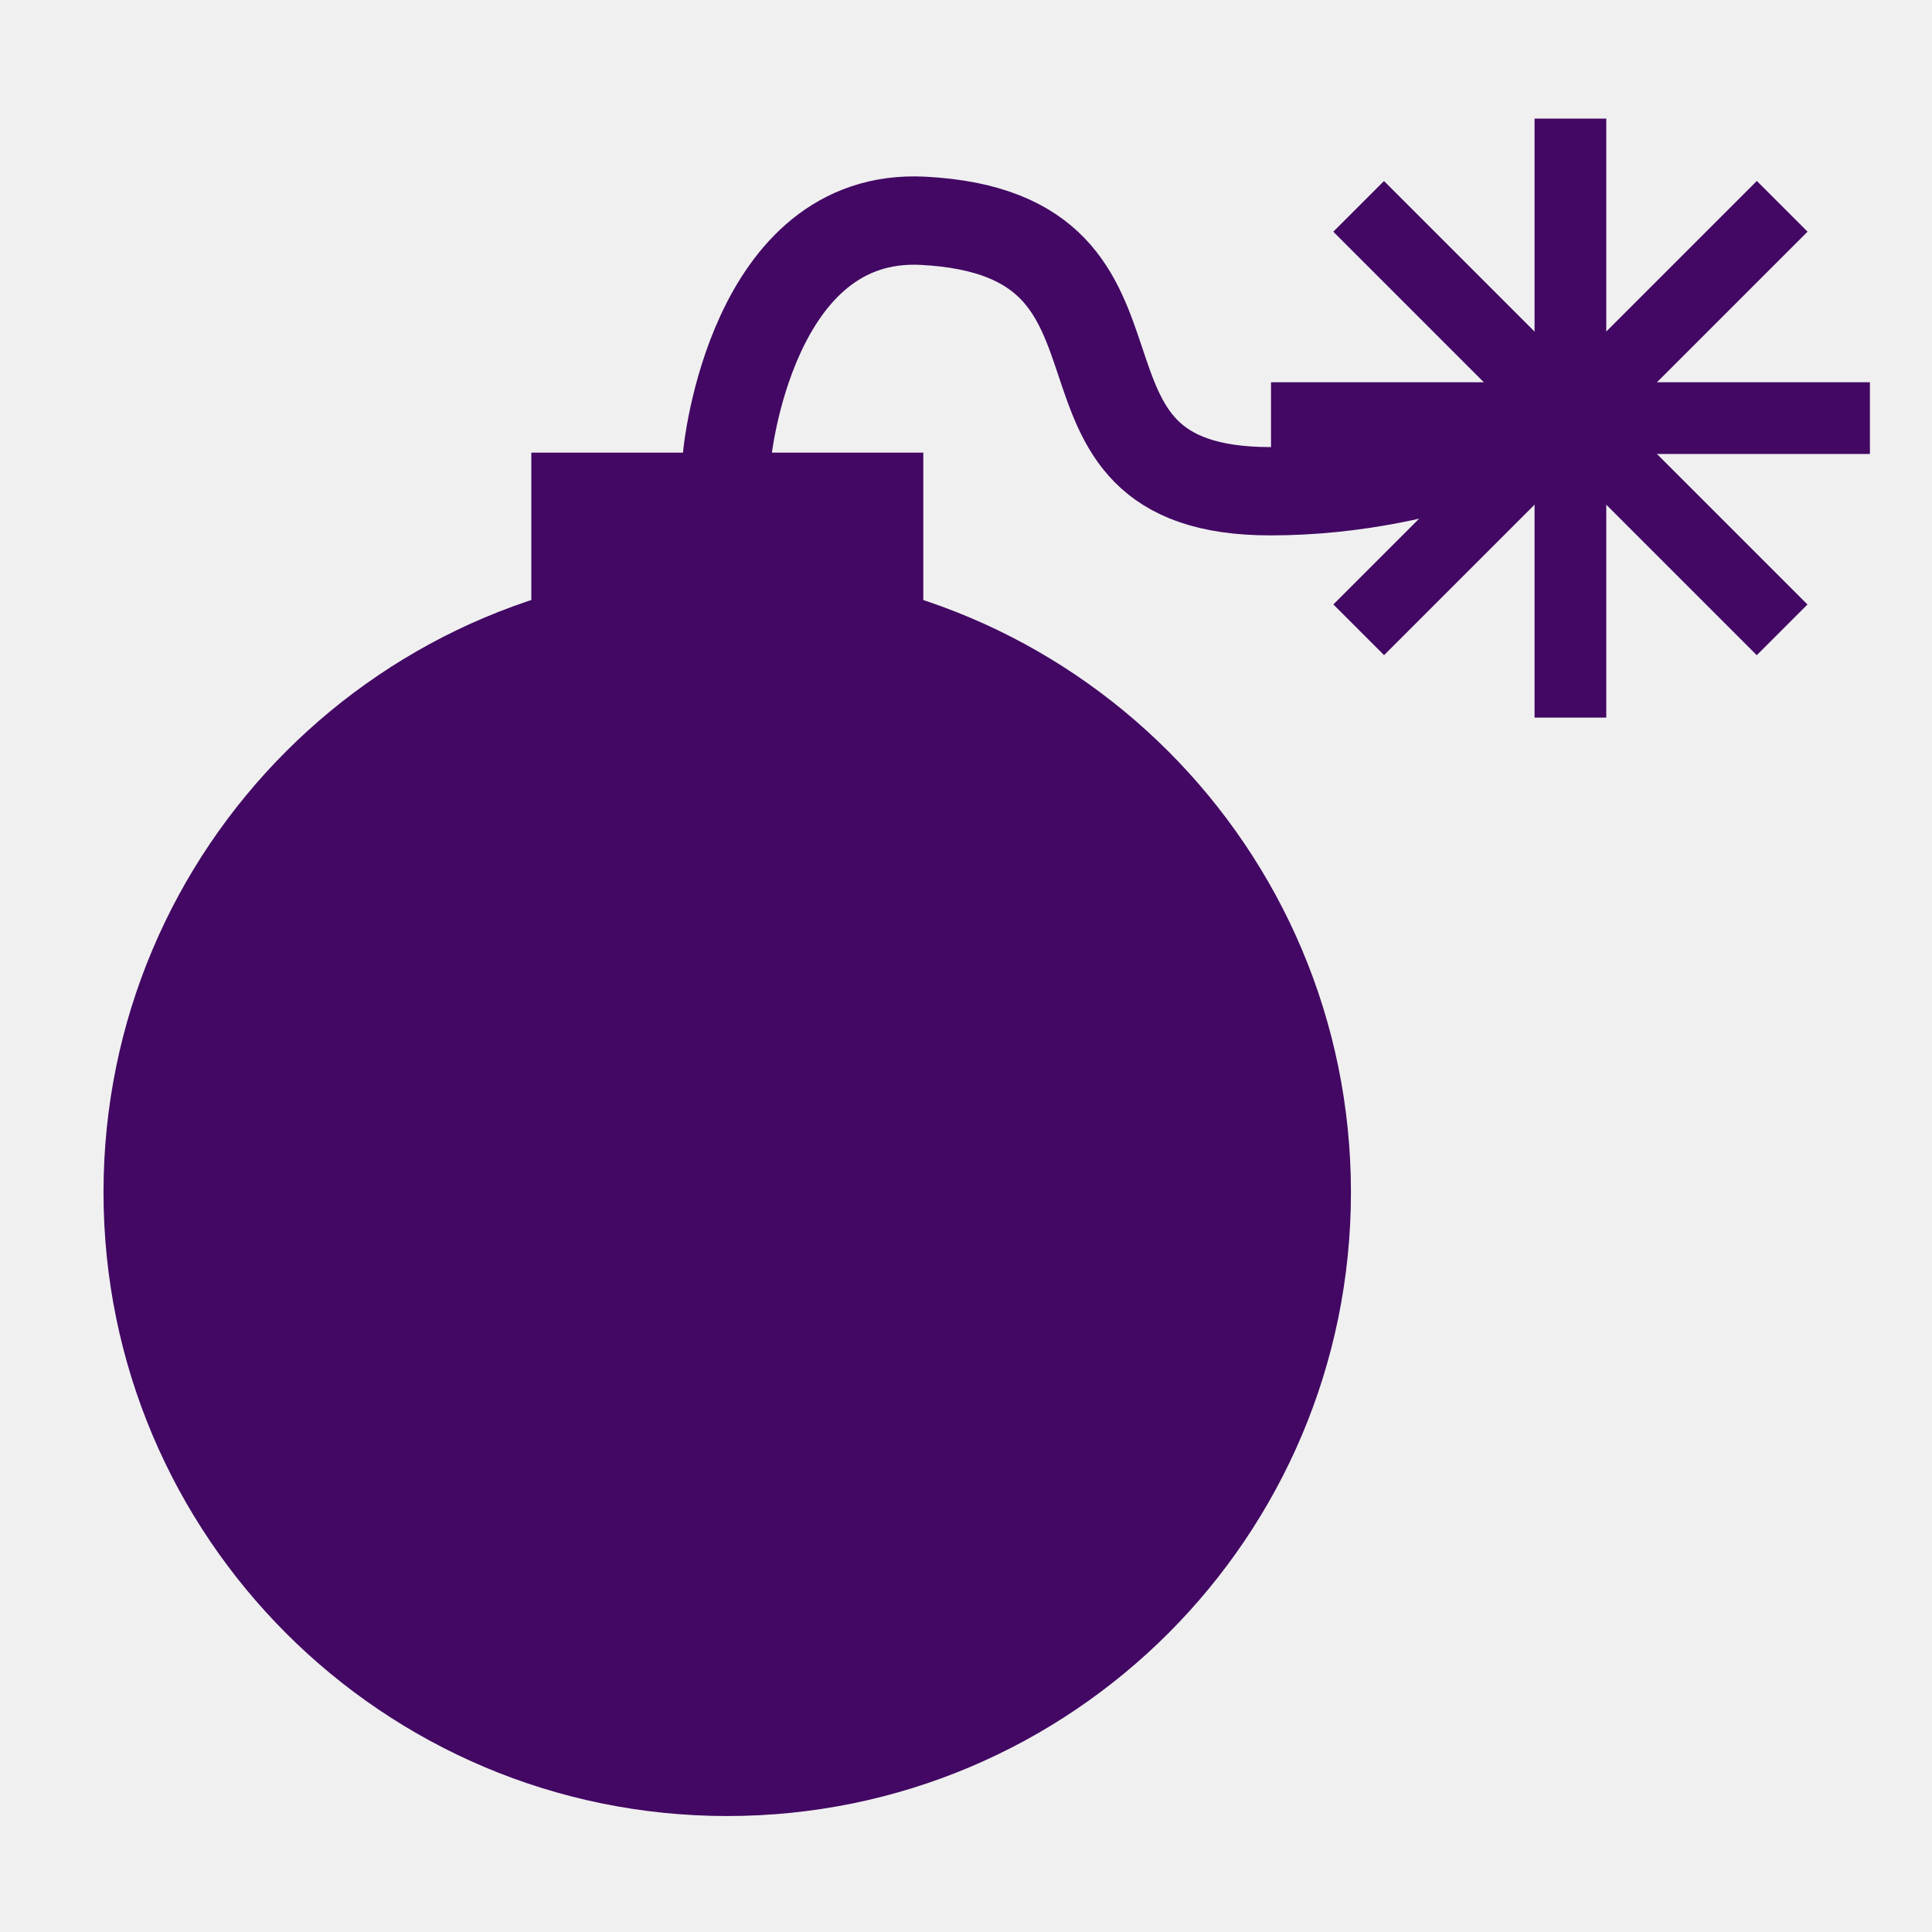
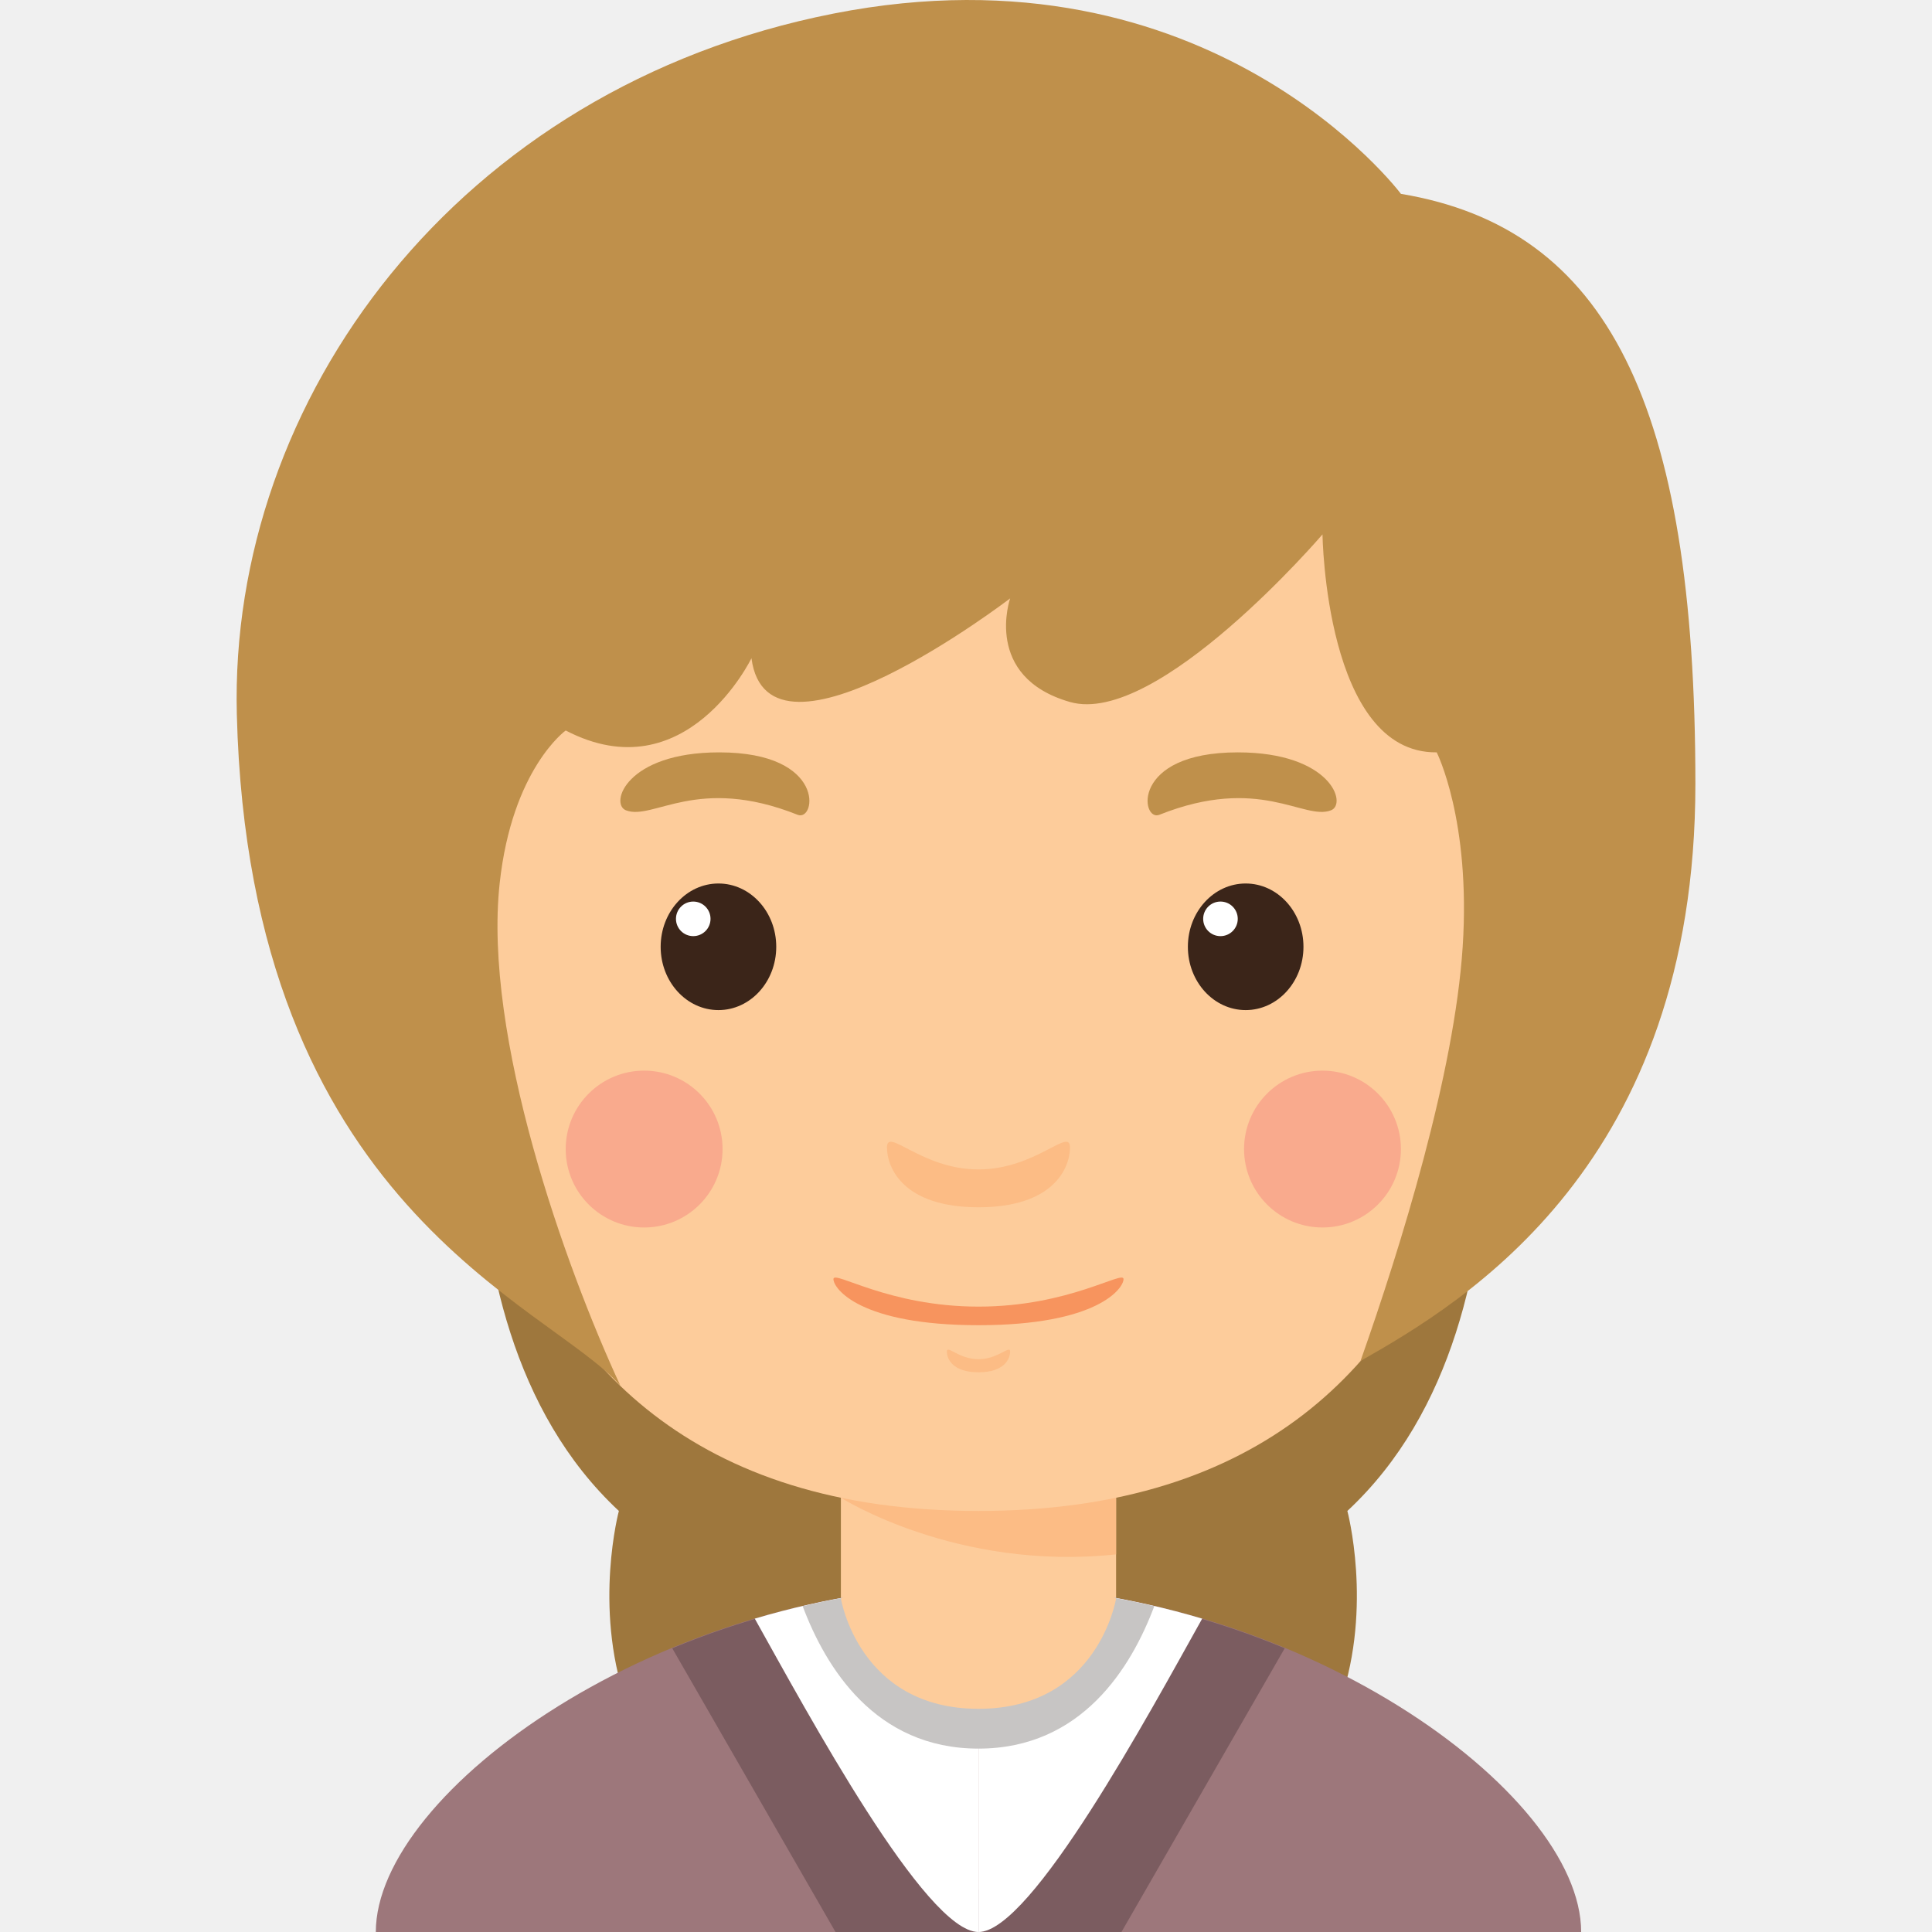
- <svg xmlns="http://www.w3.org/2000/svg" version="1.1" id="Layer_4" x="0px" y="0px" width="21.875px" height="21.875px" viewBox="0 0 21.875 21.875" enable-background="new 0 0 21.875 21.875" xml:space="preserve">
-   <circle fill="#420863" cx="8.234" cy="13.5" r="7.062" />
-   <rect x="6.016" y="5.125" fill="#420863" width="4.438" height="3.312" />
-   <rect x="17.375" y="1.343" fill="#420863" width="0.812" height="6.782" />
-   <rect x="14.391" y="4.328" fill="#420863" width="6.781" height="0.812" />
-   <rect x="17.375" y="1.343" transform="matrix(0.7071 0.7071 -0.7071 0.7071 8.5555 -11.1866)" fill="#420863" width="0.812" height="6.781" />
-   <rect x="17.375" y="1.343" transform="matrix(0.7071 -0.7071 0.7071 0.7071 1.8605 13.9598)" fill="#420863" width="0.812" height="6.781" />
-   <path fill="none" stroke="#420863" stroke-miterlimit="10" d="M17.781,4.734c0,0-1.466,0.826-3.391,0.828  C11.5,5.566,13.438,2.656,10.453,2.5C8.501,2.398,8.234,5.141,8.234,5.141v1.193" />
+ <svg xmlns="http://www.w3.org/2000/svg" version="1.1" id="Capa_1" x="0px" y="0px" viewBox="0 0 206.363 206.363" style="enable-background:new 0 0 206.363 206.363;" xml:space="preserve">
+   <g>
+     <path style="fill:#9E773D;" d="M104.516,201.925V96.721H53.213c0,0-9.802,43.534,12.891,64.669   C66.103,161.39,55.247,201.925,104.516,201.925z" />
+     <path style="fill:#9E773D;" d="M105.505,201.925V96.721h51.302c0,0,9.803,43.534-12.891,64.669   C143.916,161.39,154.773,201.925,105.505,201.925z" />
+     <g>
+       <g>
+         <rect x="89.818" y="156.098" style="fill:#FDCC9B;" width="29.395" height="32.923" />
+         <path style="fill:#FCBC85;" d="M89.818,159.976c0,0,12.364,7.874,29.395,6.051v-9.929H89.818V159.976z" />
+         <ellipse style="fill:#FCBC85;" cx="47.431" cy="105.048" rx="14.343" ry="16.364" />
+         <ellipse style="fill:#FCBC85;" cx="161.599" cy="105.048" rx="14.343" ry="16.364" />
+         <path style="fill:#FDCC9B;" d="M161.541,73.793c0-24.103-17.637-41.741-57.025-41.741c-39.39,0-57.026,17.637-57.026,41.741     c0,24.104-4.115,87.597,57.026,87.597C165.656,161.39,161.541,97.897,161.541,73.793z" />
+         <g>
+           <g>
+             <ellipse style="fill:#3B2519;" cx="76.74" cy="101.13" rx="6.173" ry="6.761" />
+             <circle style="fill:#FFFFFF;" cx="74.048" cy="98.145" r="1.846" />
+           </g>
+           <path style="fill:#BF904B;" d="M66.864,86.553c2.919,1.117,7.606-3.798,18.335,0.478c1.956,0.78,3.124-6.668-8.377-6.668      C66.864,80.363,65.1,85.878,66.864,86.553z" />
+           <g>
+             <ellipse style="fill:#3B2519;" cx="133.054" cy="101.13" rx="6.173" ry="6.761" />
+             <circle style="fill:#FFFFFF;" cx="130.362" cy="98.145" r="1.847" />
+           </g>
+           <path style="fill:#BF904B;" d="M142.166,86.553c-2.919,1.117-7.605-3.798-18.335,0.478c-1.956,0.78-3.123-6.668,8.378-6.668      C142.166,80.363,143.93,85.878,142.166,86.553z" />
+         </g>
+         <path style="fill:#FCBC85;" d="M104.516,124.91c-6.1,0-9.774-4.557-9.774-2.351c0,2.204,1.764,6.394,9.774,6.394     c8.01,0,9.773-4.189,9.773-6.394C114.289,120.354,110.615,124.91,104.516,124.91z" />
+         <path style="fill:#FCBC85;" d="M104.516,145.181c-2.109,0-3.381-1.575-3.381-0.814c0,0.763,0.61,2.212,3.381,2.212     c2.771,0,3.38-1.449,3.38-2.212C107.895,143.606,106.625,145.181,104.516,145.181z" />
+         <path style="fill:#F7945E;" d="M104.516,139.564c-9.668,0-15.493-3.937-15.493-2.939s2.796,4.924,15.493,4.924     c12.697,0,15.492-3.927,15.492-4.924S114.183,139.564,104.516,139.564z" />
+       </g>
+       <circle style="fill:#F9AA8D;" cx="68.802" cy="122.735" r="8.378" />
+       <circle style="fill:#F9AA8D;" cx="141.259" cy="122.735" r="8.377" />
+     </g>
+     <path style="fill:#9D777B;" d="M104.516,169.326v37.037H40.142C40.142,191.372,70.711,169.326,104.516,169.326z" />
+     <path style="fill:#9D777B;" d="M104.516,169.326v37.037h64.372C168.888,191.372,138.319,169.326,104.516,169.326z" />
+     <path style="fill:#7B5C60;" d="M71.804,176.055l17.439,30.309h15.272v-4.461L83.003,172.26   C79.102,173.301,75.358,174.578,71.804,176.055z" />
+     <path style="fill:#7B5C60;" d="M137.226,176.055l-17.44,30.309h-15.271v-4.461l21.512-29.643   C129.928,173.301,133.672,174.578,137.226,176.055z" />
+     <path style="fill:#FFFFFF;" d="M80.621,172.892c5.63,10.071,18.247,33.472,23.895,33.472v-37.037   C96.219,169.326,88.125,170.666,80.621,172.892z" />
+     <path style="fill:#FFFFFF;" d="M128.409,172.892c-5.629,10.071-18.246,33.472-23.894,33.472v-37.037   C112.811,169.326,120.906,170.666,128.409,172.892z" />
+     <path style="fill:#BF904B;" d="M149.637,20.706c0,0-20.344-27.19-60.614-19.254C48.752,9.389,24.454,42.759,25.296,76.291   c1.323,52.661,33.371,63.007,40.967,71.719c-5.94-12.816-14.658-37.356-12.894-53.641c1.326-12.245,7.056-16.344,7.056-16.344   c12.867,6.708,19.841-7.721,19.841-7.721c1.764,13.421,27.631-6.389,27.631-6.389s-2.939,8.394,6.394,11.068   c9.333,2.675,26.97-17.903,26.97-17.903s0.294,23.414,12.199,23.281c0,0,3.656,7.225,2.774,20.767   c-0.882,13.542-6.596,32.011-10.913,44.239c11.225-6.364,35.769-21.05,35.769-61.644C181.089,43.131,171.682,24.38,149.637,20.706z   " />
+     <path style="fill:#FDCC9B;" d="M89.818,170.747c0,0,4.299,11.777,14.697,11.777c10.398,0,14.697-11.777,14.697-11.777   S103.965,165.195,89.818,170.747z" />
+     <path style="fill:#C7C5C4;" d="M85.735,171.558c2.455,6.537,7.74,15.217,18.78,15.217c11.039,0,16.325-8.68,18.779-15.217   c-6.019-1.405-12.334-2.232-18.779-2.232C98.069,169.326,91.755,170.152,85.735,171.558z" />
+     <path style="fill:#FDCC9B;" d="M119.213,170.747c0,0-1.911,11.777-14.697,11.777c-12.787,0-14.697-11.777-14.697-11.777   s5.731-3.288,14.697-3.288C113.48,167.459,119.213,170.747,119.213,170.747z" />
+   </g>
+   <g>
+ </g>
+   <g>
+ </g>
+   <g>
+ </g>
+   <g>
+ </g>
+   <g>
+ </g>
+   <g>
+ </g>
+   <g>
+ </g>
+   <g>
+ </g>
+   <g>
+ </g>
+   <g>
+ </g>
+   <g>
+ </g>
+   <g>
+ </g>
+   <g>
+ </g>
+   <g>
+ </g>
+   <g>
+ </g>
</svg>
